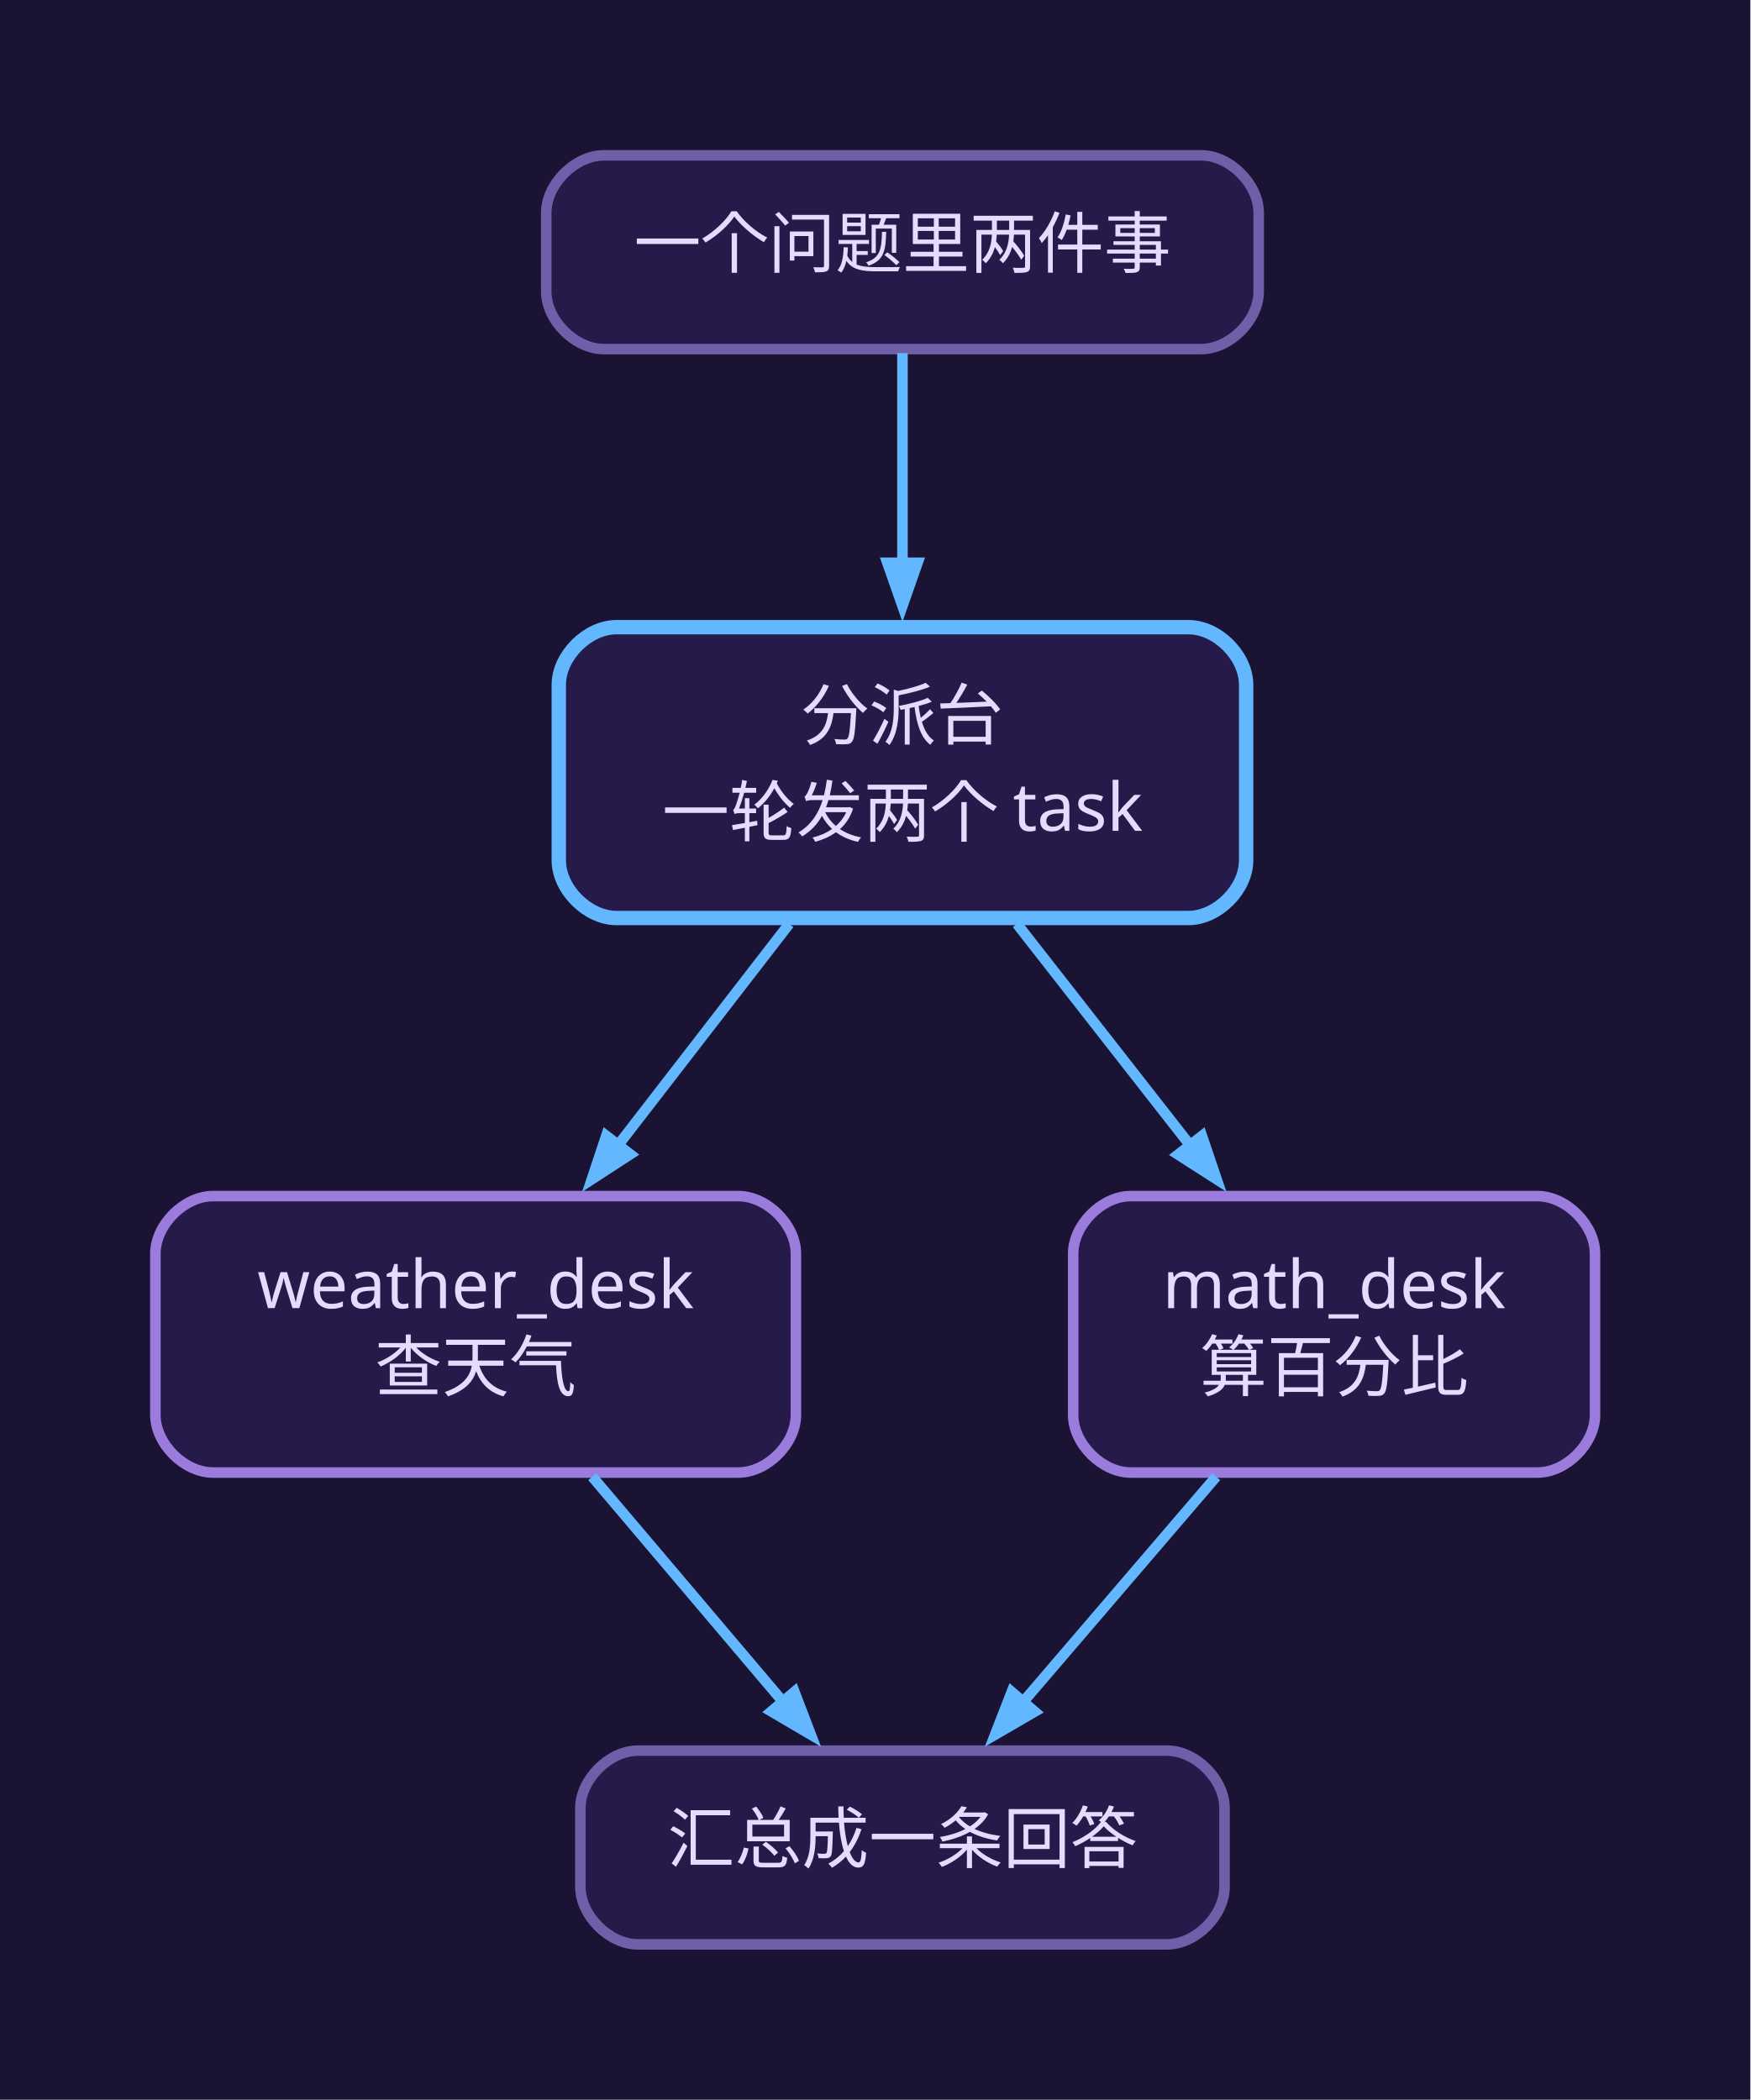
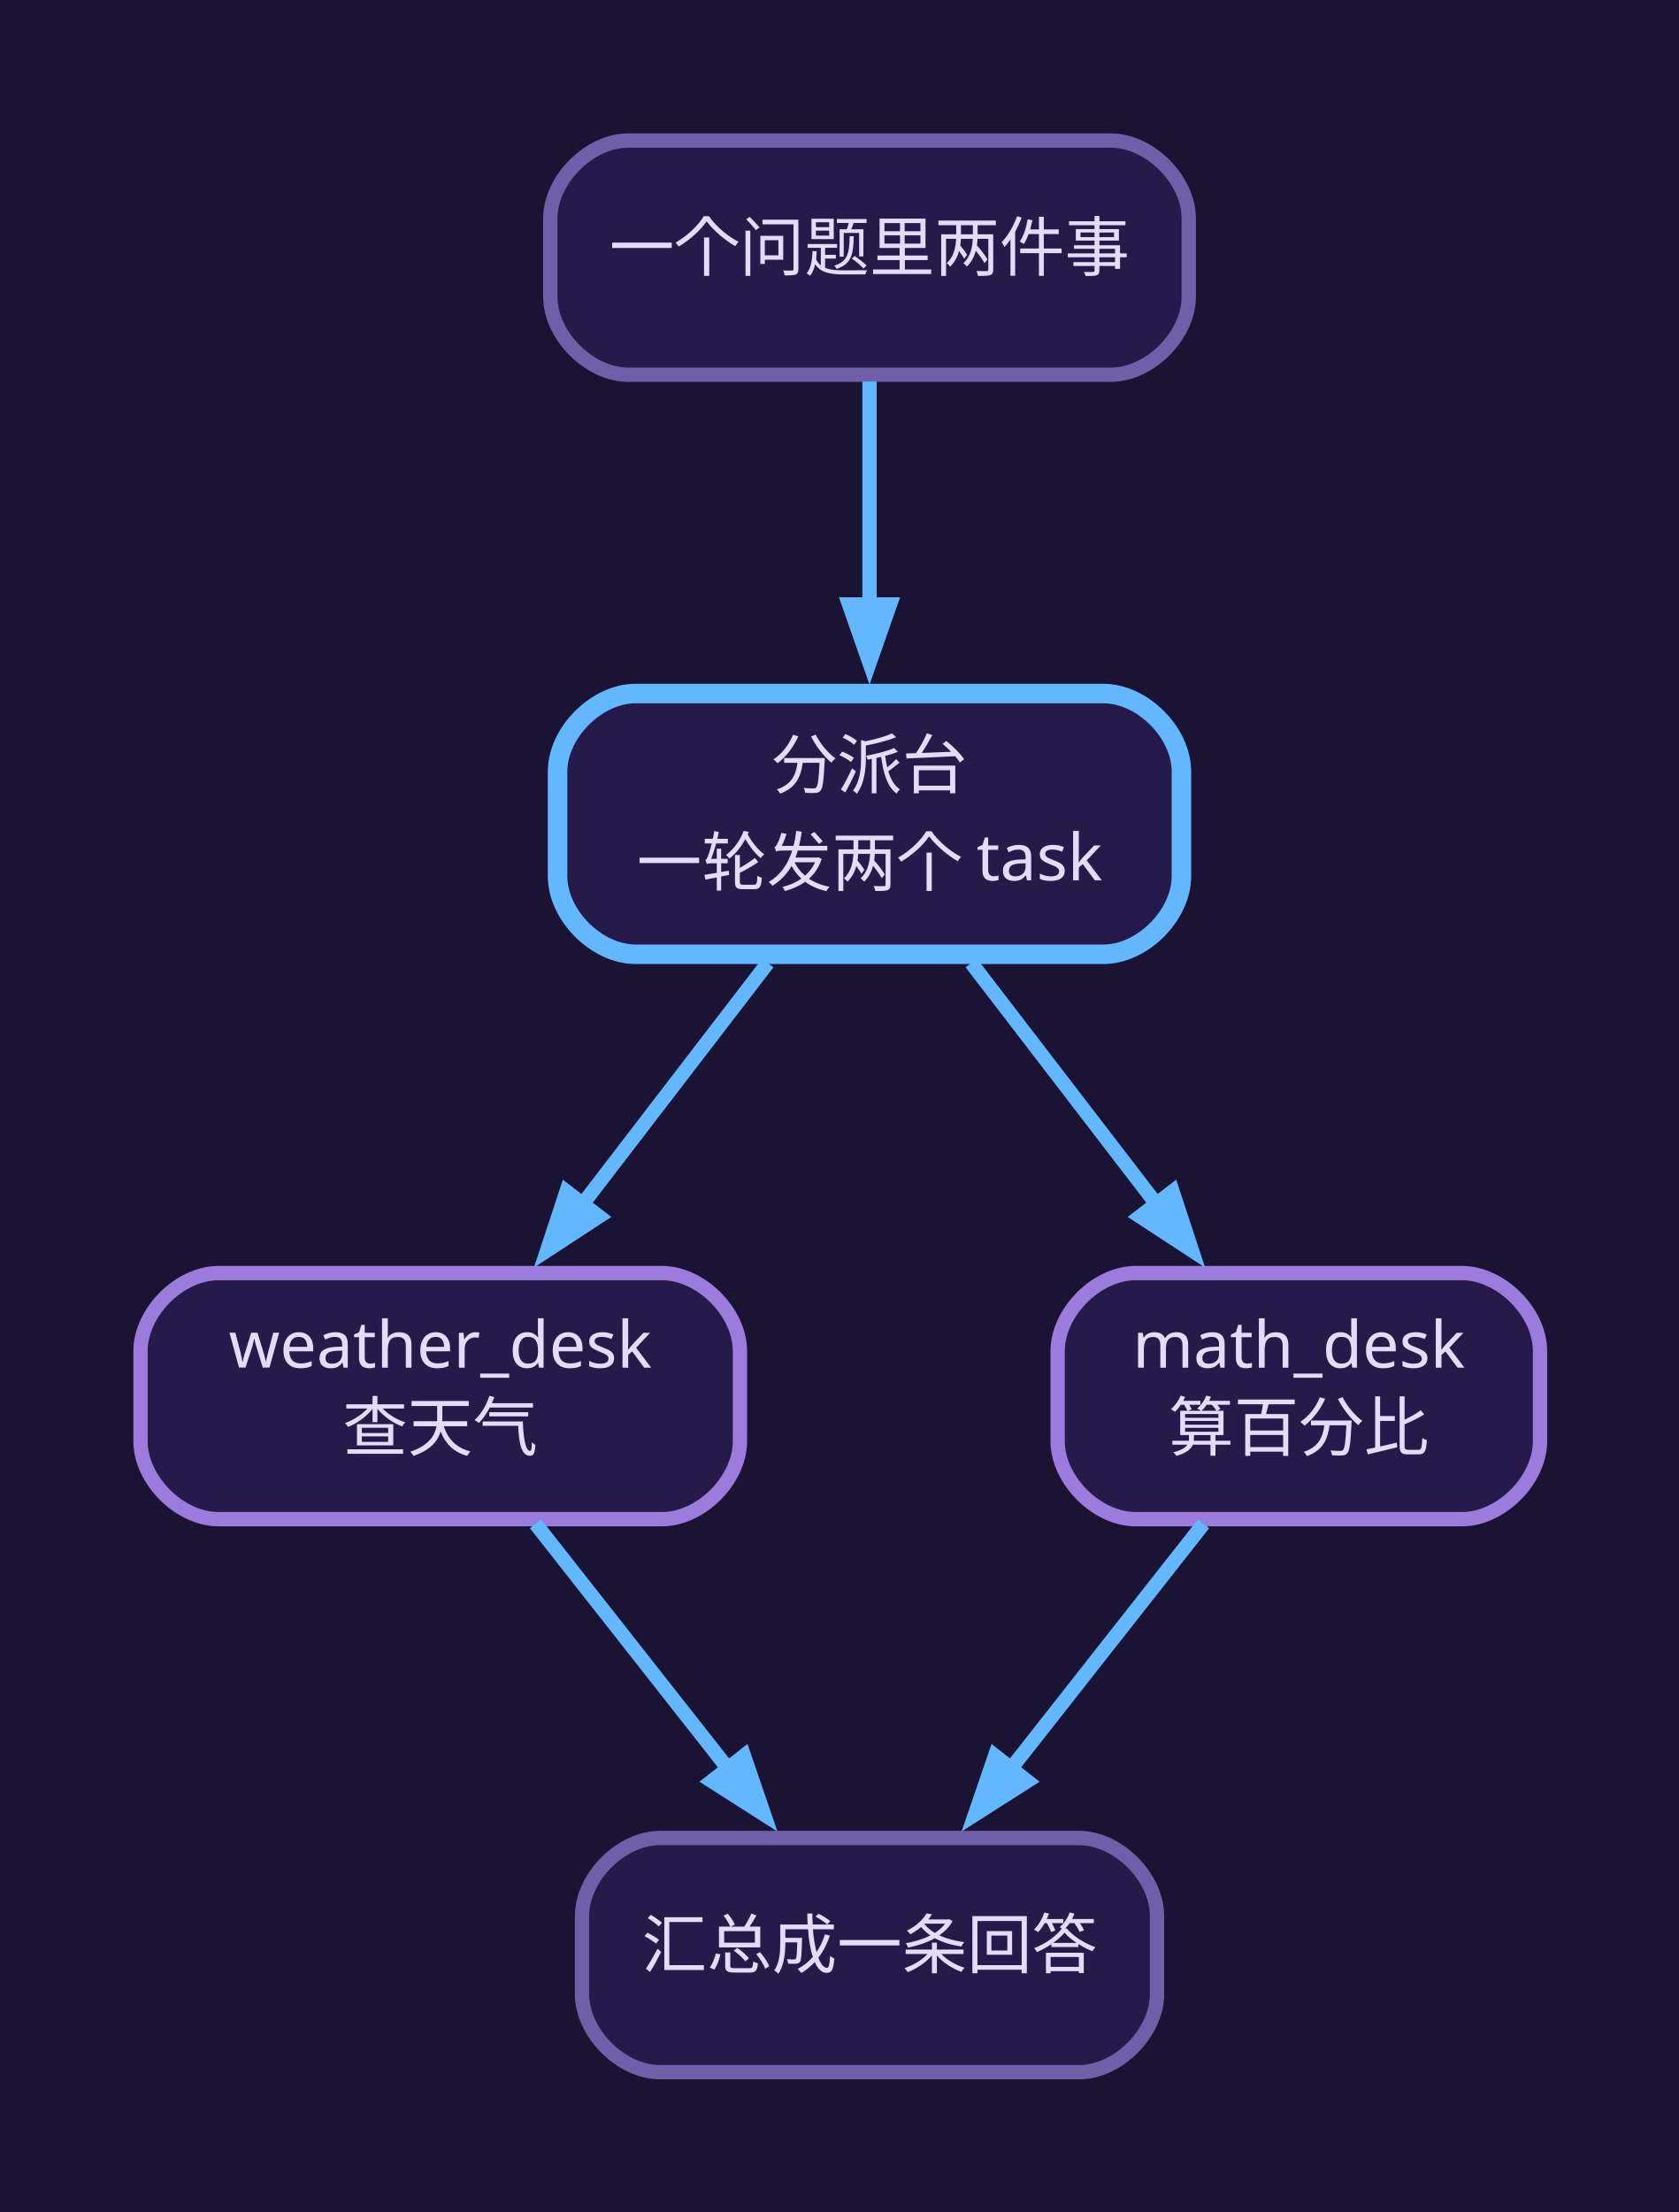
- <svg xmlns="http://www.w3.org/2000/svg" width="365pt" height="438pt" viewBox="0.00 0.00 365.00 438.00">
-   <g id="graph0" class="graph" transform="scale(1 1) rotate(0) translate(32.4 405.54)">
-     <polygon fill="#1a1334" stroke="none" points="-32.4,32.4 -32.4,-405.54 332.58,-405.54 332.58,32.4 -32.4,32.4" />
+ <svg xmlns="http://www.w3.org/2000/svg" width="258pt" height="340pt" viewBox="0.00 0.00 258.00 340.00">
+   <g id="graph0" class="graph" transform="scale(1 1) rotate(0) translate(21.6 318.51)">
+     <polygon fill="#1a1334" stroke="none" points="-21.6,21.6 -21.6,-318.51 236.76,-318.51 236.76,21.6 -21.6,21.6" />
    <g id="node1" class="node">
-       <path fill="#251a49" stroke="#6e5fa8" stroke-width="2.2" d="M218.06,-373.14C218.06,-373.14 93.5,-373.14 93.5,-373.14 87.5,-373.14 81.5,-367.14 81.5,-361.14 81.5,-361.14 81.5,-344.73 81.5,-344.73 81.5,-338.73 87.5,-332.73 93.5,-332.73 93.5,-332.73 218.06,-332.73 218.06,-332.73 224.06,-332.73 230.06,-338.73 230.06,-344.73 230.06,-344.73 230.06,-361.14 230.06,-361.14 230.06,-367.14 224.06,-373.14 218.06,-373.14" />
-       <text xml:space="preserve" text-anchor="middle" x="155.78" y="-349.76" font-family="Menlo" font-size="14.00" fill="#e5dbff">一个问题里两件事</text>
+       <path fill="#251a49" stroke="#6e5fa8" stroke-width="2.2" d="M149.16,-296.91C149.16,-296.91 75,-296.91 75,-296.91 69,-296.91 63,-290.91 63,-284.91 63,-284.91 63,-272.91 63,-272.91 63,-266.91 69,-260.91 75,-260.91 75,-260.91 149.16,-260.91 149.16,-260.91 155.16,-260.91 161.16,-266.91 161.16,-272.91 161.16,-272.91 161.16,-284.91 161.16,-284.91 161.16,-290.91 155.16,-296.91 149.16,-296.91" />
+       <text xml:space="preserve" text-anchor="middle" x="112.08" y="-276.91" font-family="Menlo" font-size="10.00" fill="#e5dbff">一个问题里两件事</text>
    </g>
    <g id="node2" class="node">
-       <path fill="#251a49" stroke="#62b7ff" stroke-width="3" d="M215.44,-274.73C215.44,-274.73 96.12,-274.73 96.12,-274.73 90.12,-274.73 84.12,-268.73 84.12,-262.73 84.12,-262.73 84.12,-226.07 84.12,-226.07 84.12,-220.07 90.12,-214.07 96.12,-214.07 96.12,-214.07 215.44,-214.07 215.44,-214.07 221.44,-214.07 227.44,-220.07 227.44,-226.07 227.44,-226.07 227.44,-262.73 227.44,-262.73 227.44,-268.73 221.44,-274.73 215.44,-274.73" />
-       <text xml:space="preserve" text-anchor="middle" x="155.78" y="-251.35" font-family="Menlo" font-size="14.00" fill="#e5dbff">分派台</text>
-       <text xml:space="preserve" text-anchor="middle" x="155.78" y="-231.1" font-family="Menlo" font-size="14.00" fill="#e5dbff">一轮发两个 task</text>
+       <path fill="#251a49" stroke="#62b7ff" stroke-width="3" d="M148.03,-211.91C148.03,-211.91 76.12,-211.91 76.12,-211.91 70.12,-211.91 64.12,-205.91 64.12,-199.91 64.12,-199.91 64.12,-183.83 64.12,-183.83 64.12,-177.83 70.12,-171.83 76.12,-171.83 76.12,-171.83 148.03,-171.83 148.03,-171.83 154.03,-171.83 160.03,-177.83 160.03,-183.83 160.03,-183.83 160.03,-199.91 160.03,-199.91 160.03,-205.91 154.03,-211.91 148.03,-211.91" />
+       <text xml:space="preserve" text-anchor="middle" x="112.08" y="-197.37" font-family="Menlo" font-size="10.00" fill="#e5dbff">分派台</text>
+       <text xml:space="preserve" text-anchor="middle" x="112.08" y="-182.37" font-family="Menlo" font-size="10.00" fill="#e5dbff">一轮发两个 task</text>
    </g>
    <g id="edge1" class="edge">
-       <path fill="none" stroke="#62b7ff" stroke-width="2.2" d="M155.78,-331.9C155.78,-319.56 155.78,-303.26 155.78,-288.14" />
-       <polygon fill="#62b7ff" stroke="#62b7ff" stroke-width="2.2" points="158.93,-288.16 155.78,-279.16 152.63,-288.16 158.93,-288.16" />
+       <path fill="none" stroke="#62b7ff" stroke-width="2.2" d="M112.08,-259.88C112.08,-249.85 112.08,-237.07 112.08,-225.36" />
+       <polygon fill="#62b7ff" stroke="#62b7ff" stroke-width="2.2" points="115.23,-225.6 112.08,-216.6 108.93,-225.6 115.23,-225.6" />
    </g>
    <g id="node3" class="node">
-       <path fill="#251a49" stroke="#9b7bdb" stroke-width="2.2" d="M121.56,-156.07C121.56,-156.07 12,-156.07 12,-156.07 6,-156.07 0,-150.07 0,-144.07 0,-144.07 0,-110.41 0,-110.41 0,-104.41 6,-98.41 12,-98.41 12,-98.41 121.56,-98.41 121.56,-98.41 127.56,-98.41 133.56,-104.41 133.56,-110.41 133.56,-110.41 133.56,-144.07 133.56,-144.07 133.56,-150.07 127.56,-156.07 121.56,-156.07" />
-       <text xml:space="preserve" text-anchor="middle" x="66.78" y="-132.69" font-family="Menlo" font-size="14.00" fill="#e5dbff">weather_desk</text>
-       <text xml:space="preserve" text-anchor="middle" x="66.78" y="-115.44" font-family="Menlo" font-size="14.00" fill="#e5dbff">查天气</text>
+       <path fill="#251a49" stroke="#9b7bdb" stroke-width="2.2" d="M80.16,-122.83C80.16,-122.83 12,-122.83 12,-122.83 6,-122.83 0,-116.83 0,-110.83 0,-110.83 0,-97 0,-97 0,-91 6,-85 12,-85 12,-85 80.16,-85 80.16,-85 86.16,-85 92.16,-91 92.16,-97 92.16,-97 92.16,-110.83 92.16,-110.83 92.16,-116.83 86.16,-122.83 80.16,-122.83" />
+       <text xml:space="preserve" text-anchor="middle" x="46.08" y="-108.29" font-family="Menlo" font-size="10.00" fill="#e5dbff">weather_desk</text>
+       <text xml:space="preserve" text-anchor="middle" x="46.08" y="-95.54" font-family="Menlo" font-size="10.00" fill="#e5dbff">查天气</text>
    </g>
    <g id="edge2" class="edge">
-       <path fill="none" stroke="#62b7ff" stroke-width="2.2" d="M132.16,-212.84C121.18,-198.63 108,-181.58 96.36,-166.52" />
-       <polygon fill="#62b7ff" stroke="#62b7ff" stroke-width="2.2" points="99.01,-164.79 91.01,-159.59 94.02,-168.64 99.01,-164.79" />
+       <path fill="none" stroke="#62b7ff" stroke-width="2.2" d="M96.44,-170.5C87.92,-159.41 77.25,-145.51 67.92,-133.36" />
+       <polygon fill="#62b7ff" stroke="#62b7ff" stroke-width="2.2" points="70.49,-131.53 62.51,-126.31 65.49,-135.37 70.49,-131.53" />
    </g>
    <g id="node4" class="node">
-       <path fill="#251a49" stroke="#9b7bdb" stroke-width="2.2" d="M288.19,-156.07C288.19,-156.07 203.38,-156.07 203.38,-156.07 197.38,-156.07 191.38,-150.07 191.38,-144.07 191.38,-144.07 191.38,-110.41 191.38,-110.41 191.38,-104.41 197.38,-98.41 203.38,-98.41 203.38,-98.41 288.19,-98.41 288.19,-98.41 294.19,-98.41 300.19,-104.41 300.19,-110.41 300.19,-110.41 300.19,-144.07 300.19,-144.07 300.19,-150.07 294.19,-156.07 288.19,-156.07" />
-       <text xml:space="preserve" text-anchor="middle" x="245.78" y="-132.69" font-family="Menlo" font-size="14.00" fill="#e5dbff">math_desk</text>
-       <text xml:space="preserve" text-anchor="middle" x="245.78" y="-115.44" font-family="Menlo" font-size="14.00" fill="#e5dbff">算百分比</text>
+       <path fill="#251a49" stroke="#9b7bdb" stroke-width="2.2" d="M203.16,-122.83C203.16,-122.83 153,-122.83 153,-122.83 147,-122.83 141,-116.83 141,-110.83 141,-110.83 141,-97 141,-97 141,-91 147,-85 153,-85 153,-85 203.16,-85 203.16,-85 209.16,-85 215.16,-91 215.16,-97 215.16,-97 215.16,-110.83 215.16,-110.83 215.16,-116.83 209.16,-122.83 203.16,-122.83" />
+       <text xml:space="preserve" text-anchor="middle" x="178.08" y="-108.29" font-family="Menlo" font-size="10.00" fill="#e5dbff">math_desk</text>
+       <text xml:space="preserve" text-anchor="middle" x="178.08" y="-95.54" font-family="Menlo" font-size="10.00" fill="#e5dbff">算百分比</text>
    </g>
    <g id="edge3" class="edge">
-       <path fill="none" stroke="#62b7ff" stroke-width="2.2" d="M179.66,-212.84C190.77,-198.63 204.1,-181.58 215.87,-166.52" />
-       <polygon fill="#62b7ff" stroke="#62b7ff" stroke-width="2.2" points="218.23,-168.61 221.29,-159.58 213.26,-164.73 218.23,-168.61" />
+       <path fill="none" stroke="#62b7ff" stroke-width="2.2" d="M127.72,-170.5C136.24,-159.41 146.91,-145.51 156.24,-133.36" />
+       <polygon fill="#62b7ff" stroke="#62b7ff" stroke-width="2.2" points="158.67,-135.37 161.65,-126.31 153.67,-131.53 158.67,-135.37" />
    </g>
    <g id="node5" class="node">
-       <path fill="#251a49" stroke="#6e5fa8" stroke-width="2.2" d="M210.94,-40.41C210.94,-40.41 100.62,-40.41 100.62,-40.41 94.62,-40.41 88.62,-34.41 88.62,-28.41 88.62,-28.41 88.62,-12 88.62,-12 88.62,-6 94.62,0 100.62,0 100.62,0 210.94,0 210.94,0 216.94,0 222.94,-6 222.94,-12 222.94,-12 222.94,-28.41 222.94,-28.41 222.94,-34.41 216.94,-40.41 210.94,-40.41" />
-       <text xml:space="preserve" text-anchor="middle" x="155.78" y="-17.03" font-family="Menlo" font-size="14.00" fill="#e5dbff">汇总成一条回答</text>
+       <path fill="#251a49" stroke="#6e5fa8" stroke-width="2.2" d="M144.28,-36C144.28,-36 79.88,-36 79.88,-36 73.88,-36 67.88,-30 67.88,-24 67.88,-24 67.88,-12 67.88,-12 67.88,-6 73.88,0 79.88,0 79.88,0 144.28,0 144.28,0 150.28,0 156.28,-6 156.28,-12 156.28,-12 156.28,-24 156.28,-24 156.28,-30 150.28,-36 144.28,-36" />
+       <text xml:space="preserve" text-anchor="middle" x="112.08" y="-16" font-family="Menlo" font-size="10.00" fill="#e5dbff">汇总成一条回答</text>
    </g>
    <g id="edge4" class="edge">
-       <path fill="none" stroke="#62b7ff" stroke-width="2.2" d="M91.1,-97.54C103.51,-82.89 118.58,-65.1 131.05,-50.39" />
-       <polygon fill="#62b7ff" stroke="#62b7ff" stroke-width="2.2" points="133.25,-52.67 136.66,-43.76 128.44,-48.59 133.25,-52.67" />
+       <path fill="none" stroke="#62b7ff" stroke-width="2.2" d="M60.73,-84.29C69.48,-73.17 80.75,-58.83 90.51,-46.43" />
+       <polygon fill="#62b7ff" stroke="#62b7ff" stroke-width="2.2" points="92.78,-48.63 95.87,-39.61 87.83,-44.74 92.78,-48.63" />
    </g>
    <g id="edge5" class="edge">
-       <path fill="none" stroke="#62b7ff" stroke-width="2.2" d="M221.19,-97.54C208.64,-82.89 193.4,-65.1 180.79,-50.39" />
-       <polygon fill="#62b7ff" stroke="#62b7ff" stroke-width="2.2" points="183.35,-48.54 175.1,-43.75 178.56,-52.64 183.35,-48.54" />
+       <path fill="none" stroke="#62b7ff" stroke-width="2.2" d="M163.43,-84.29C154.68,-73.17 143.41,-58.83 133.65,-46.43" />
+       <polygon fill="#62b7ff" stroke="#62b7ff" stroke-width="2.2" points="136.33,-44.74 128.29,-39.61 131.38,-48.63 136.33,-44.74" />
    </g>
  </g>
</svg>
